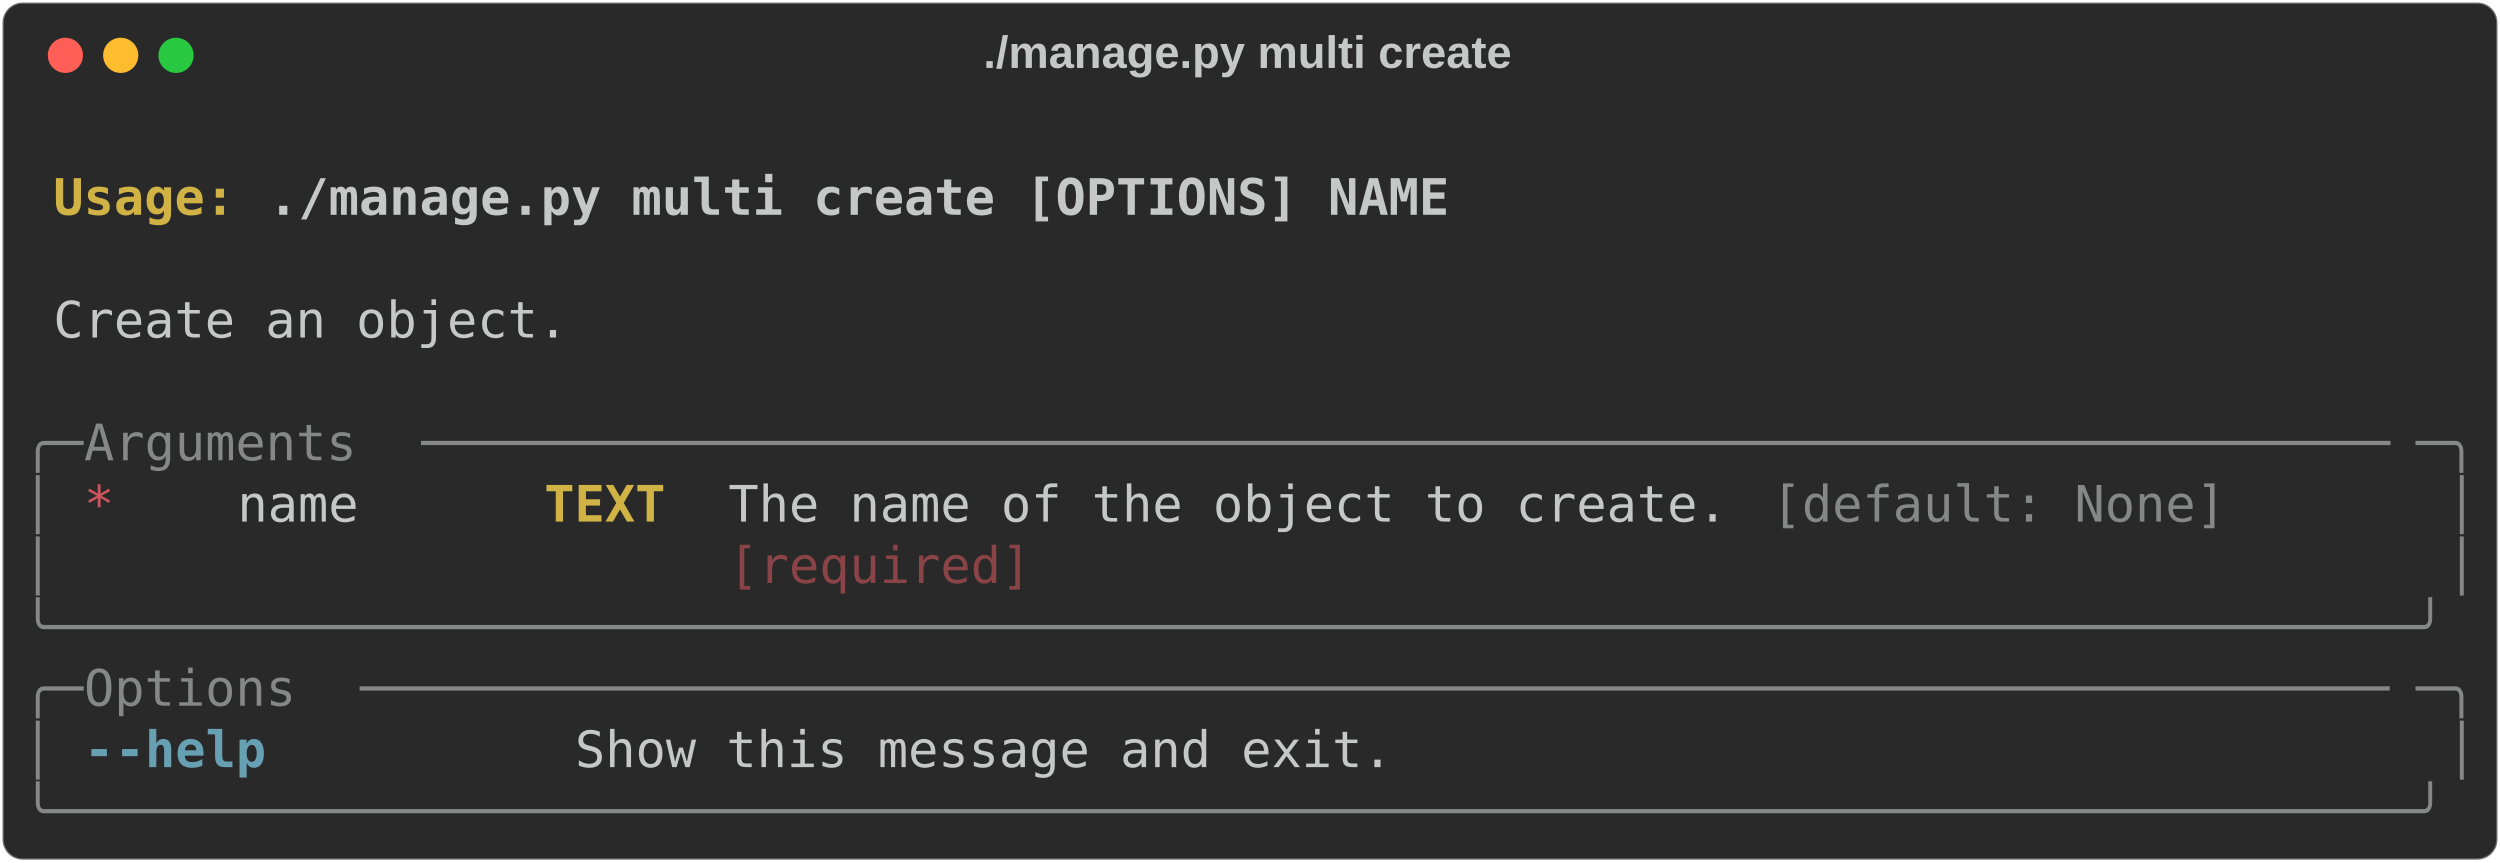
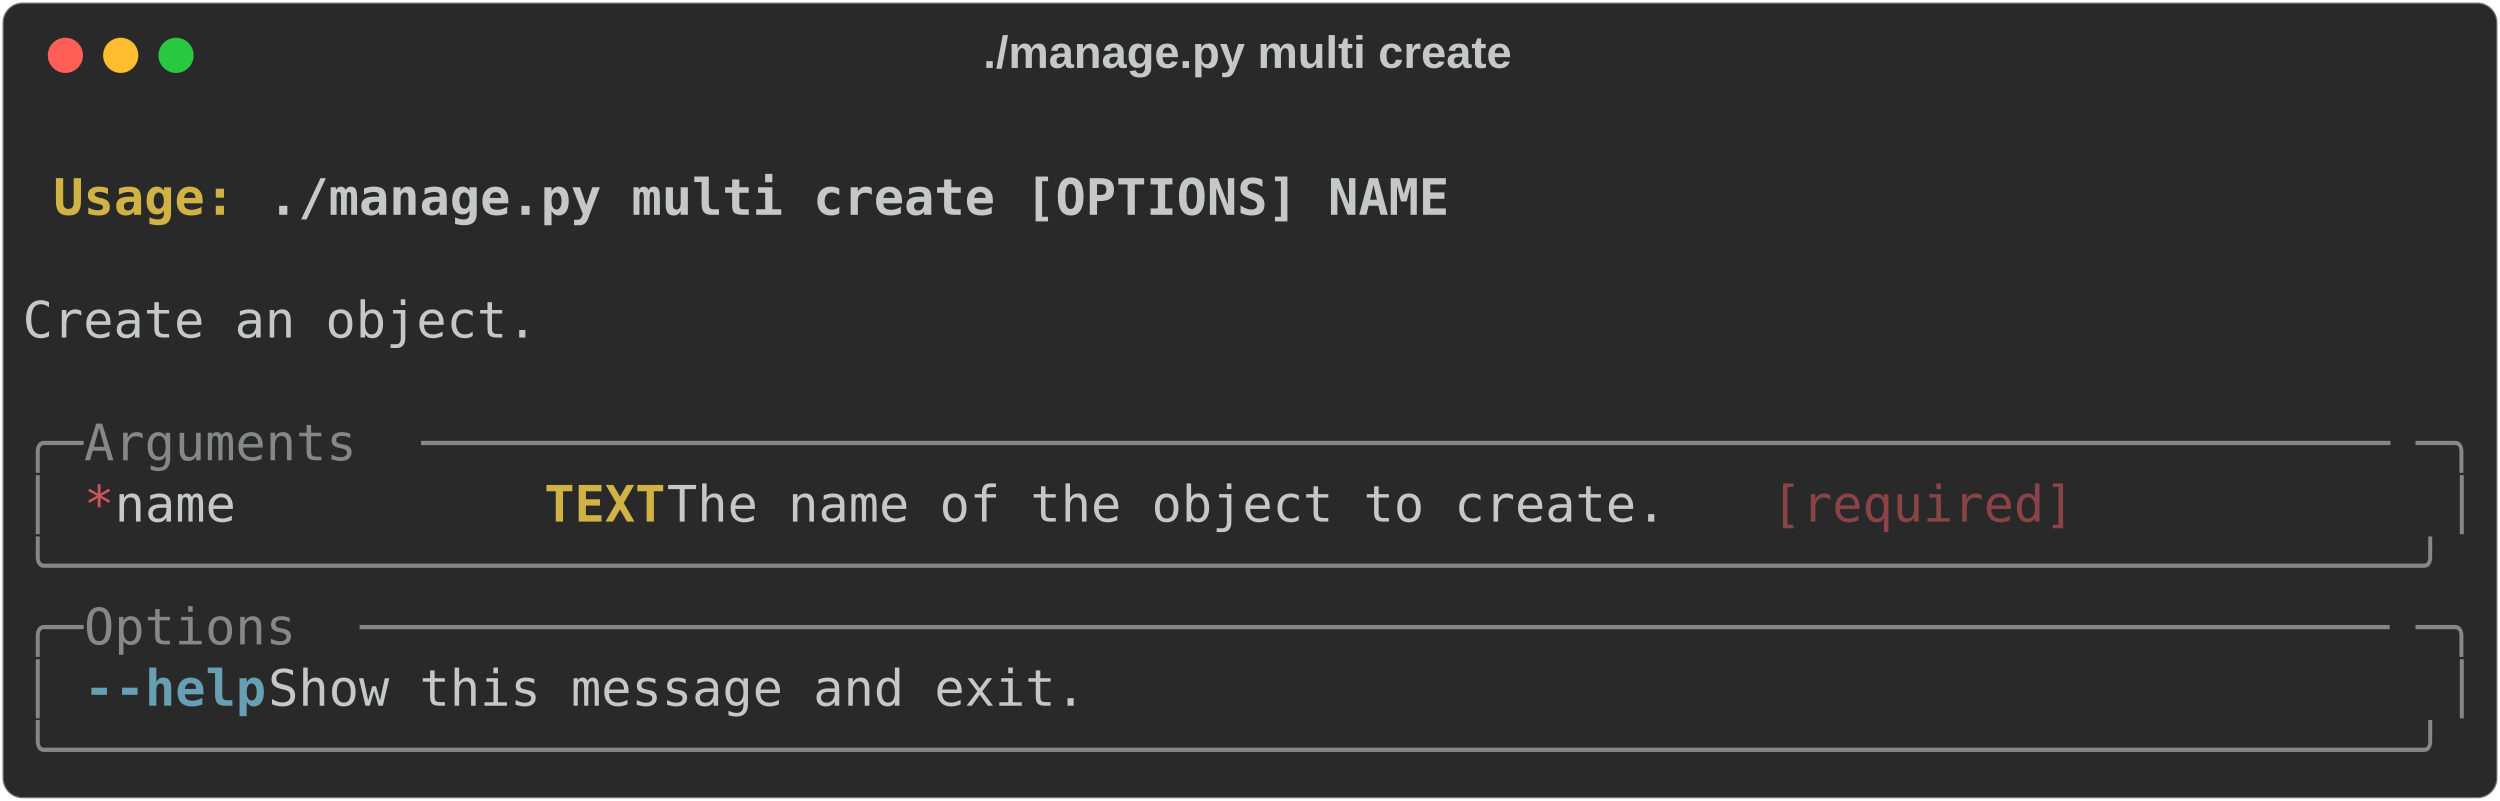
- <svg xmlns="http://www.w3.org/2000/svg" class="rich-terminal" viewBox="0 0 994 342.8">
+ <svg xmlns="http://www.w3.org/2000/svg" class="rich-terminal" viewBox="0 0 994 318.4">
  <style>

    @font-face {
        font-family: "Fira Code";
        src: local("FiraCode-Regular"),
                url("https://cdnjs.cloudflare.com/ajax/libs/firacode/6.2.0/woff2/FiraCode-Regular.woff2") format("woff2"),
                url("https://cdnjs.cloudflare.com/ajax/libs/firacode/6.2.0/woff/FiraCode-Regular.woff") format("woff");
        font-style: normal;
        font-weight: 400;
    }
    @font-face {
        font-family: "Fira Code";
        src: local("FiraCode-Bold"),
                url("https://cdnjs.cloudflare.com/ajax/libs/firacode/6.2.0/woff2/FiraCode-Bold.woff2") format("woff2"),
                url("https://cdnjs.cloudflare.com/ajax/libs/firacode/6.2.0/woff/FiraCode-Bold.woff") format("woff");
        font-style: bold;
        font-weight: 700;
    }

-     .terminal-2249291118-matrix {
+     .terminal-58885661-matrix {
        font-family: Fira Code, monospace;
        font-size: 20px;
        line-height: 24.4px;
        font-variant-east-asian: full-width;
    }

-     .terminal-2249291118-title {
+     .terminal-58885661-title {
        font-size: 18px;
        font-weight: bold;
        font-family: arial;
    }

-     .terminal-2249291118-r1 { fill: #c5c8c6;font-weight: bold }
- .terminal-2249291118-r2 { fill: #c5c8c6 }
- .terminal-2249291118-r3 { fill: #d0b344;font-weight: bold }
- .terminal-2249291118-r4 { fill: #868887 }
- .terminal-2249291118-r5 { fill: #cc555a }
- .terminal-2249291118-r6 { fill: #8a4346 }
- .terminal-2249291118-r7 { fill: #68a0b3;font-weight: bold }
+     .terminal-58885661-r1 { fill: #c5c8c6;font-weight: bold }
+ .terminal-58885661-r2 { fill: #c5c8c6 }
+ .terminal-58885661-r3 { fill: #d0b344;font-weight: bold }
+ .terminal-58885661-r4 { fill: #868887 }
+ .terminal-58885661-r5 { fill: #cc555a }
+ .terminal-58885661-r6 { fill: #8a4346 }
+ .terminal-58885661-r7 { fill: #68a0b3;font-weight: bold }
    </style>
  <defs>
-     <clipPath id="terminal-2249291118-clip-terminal">
-       <rect x="0" y="0" width="975.0" height="291.8" />
+     <clipPath id="terminal-58885661-clip-terminal">
+       <rect x="0" y="0" width="975.0" height="267.4" />
    </clipPath>
-     <clipPath id="terminal-2249291118-line-0">
+     <clipPath id="terminal-58885661-line-0">
      <rect x="0" y="1.5" width="976" height="24.65" />
    </clipPath>
-     <clipPath id="terminal-2249291118-line-1">
+     <clipPath id="terminal-58885661-line-1">
      <rect x="0" y="25.9" width="976" height="24.65" />
    </clipPath>
-     <clipPath id="terminal-2249291118-line-2">
+     <clipPath id="terminal-58885661-line-2">
      <rect x="0" y="50.3" width="976" height="24.65" />
    </clipPath>
-     <clipPath id="terminal-2249291118-line-3">
+     <clipPath id="terminal-58885661-line-3">
      <rect x="0" y="74.7" width="976" height="24.65" />
    </clipPath>
-     <clipPath id="terminal-2249291118-line-4">
+     <clipPath id="terminal-58885661-line-4">
      <rect x="0" y="99.1" width="976" height="24.65" />
    </clipPath>
-     <clipPath id="terminal-2249291118-line-5">
+     <clipPath id="terminal-58885661-line-5">
      <rect x="0" y="123.5" width="976" height="24.65" />
    </clipPath>
-     <clipPath id="terminal-2249291118-line-6">
+     <clipPath id="terminal-58885661-line-6">
      <rect x="0" y="147.9" width="976" height="24.65" />
    </clipPath>
-     <clipPath id="terminal-2249291118-line-7">
+     <clipPath id="terminal-58885661-line-7">
      <rect x="0" y="172.3" width="976" height="24.65" />
    </clipPath>
-     <clipPath id="terminal-2249291118-line-8">
+     <clipPath id="terminal-58885661-line-8">
      <rect x="0" y="196.7" width="976" height="24.65" />
    </clipPath>
-     <clipPath id="terminal-2249291118-line-9">
+     <clipPath id="terminal-58885661-line-9">
      <rect x="0" y="221.1" width="976" height="24.65" />
    </clipPath>
-     <clipPath id="terminal-2249291118-line-10">
-       <rect x="0" y="245.5" width="976" height="24.65" />
-     </clipPath>
  </defs>
-   <rect fill="#292929" stroke="rgba(255,255,255,0.35)" stroke-width="1" x="1" y="1" width="992" height="340.8" rx="8" />
-   <text class="terminal-2249291118-title" fill="#c5c8c6" text-anchor="middle" x="496" y="27">./manage.py multi create</text>
+   <rect fill="#292929" stroke="rgba(255,255,255,0.35)" stroke-width="1" x="1" y="1" width="992" height="316.4" rx="8" />
+   <text class="terminal-58885661-title" fill="#c5c8c6" text-anchor="middle" x="496" y="27">./manage.py multi create</text>
  <g transform="translate(26,22)">
    <circle cx="0" cy="0" r="7" fill="#ff5f57" />
    <circle cx="22" cy="0" r="7" fill="#febc2e" />
    <circle cx="44" cy="0" r="7" fill="#28c840" />
  </g>
-   <g transform="translate(9, 41)" clip-path="url(#terminal-2249291118-clip-terminal)">
-     <g class="terminal-2249291118-matrix">
-       <text class="terminal-2249291118-r2" x="976" y="20" textLength="12.2" clip-path="url(#terminal-2249291118-line-0)">
+   <g transform="translate(9, 41)" clip-path="url(#terminal-58885661-clip-terminal)">
+     <g class="terminal-58885661-matrix">
+       <text class="terminal-58885661-r2" x="976" y="20" textLength="12.2" clip-path="url(#terminal-58885661-line-0)">
</text>
-       <text class="terminal-2249291118-r3" x="12.2" y="44.4" textLength="85.4" clip-path="url(#terminal-2249291118-line-1)">Usage: </text>
-       <text class="terminal-2249291118-r1" x="97.6" y="44.4" textLength="475.8" clip-path="url(#terminal-2249291118-line-1)">./manage.py multi create [OPTIONS] NAME</text>
-       <text class="terminal-2249291118-r2" x="976" y="44.4" textLength="12.2" clip-path="url(#terminal-2249291118-line-1)">
+       <text class="terminal-58885661-r3" x="12.2" y="44.4" textLength="85.4" clip-path="url(#terminal-58885661-line-1)">Usage: </text>
+       <text class="terminal-58885661-r1" x="97.6" y="44.4" textLength="475.8" clip-path="url(#terminal-58885661-line-1)">./manage.py multi create [OPTIONS] NAME</text>
+       <text class="terminal-58885661-r2" x="976" y="44.4" textLength="12.2" clip-path="url(#terminal-58885661-line-1)">
</text>
-       <text class="terminal-2249291118-r2" x="976" y="68.8" textLength="12.2" clip-path="url(#terminal-2249291118-line-2)">
+       <text class="terminal-58885661-r2" x="976" y="68.8" textLength="12.2" clip-path="url(#terminal-58885661-line-2)">
</text>
-       <text class="terminal-2249291118-r2" x="12.2" y="93.2" textLength="207.4" clip-path="url(#terminal-2249291118-line-3)">Create an object.</text>
-       <text class="terminal-2249291118-r2" x="976" y="93.2" textLength="12.2" clip-path="url(#terminal-2249291118-line-3)">
+       <text class="terminal-58885661-r2" x="0" y="93.2" textLength="976" clip-path="url(#terminal-58885661-line-3)"> Create an object.                                                              </text>
+       <text class="terminal-58885661-r2" x="976" y="93.2" textLength="12.2" clip-path="url(#terminal-58885661-line-3)">
</text>
-       <text class="terminal-2249291118-r2" x="976" y="117.6" textLength="12.2" clip-path="url(#terminal-2249291118-line-4)">
+       <text class="terminal-58885661-r2" x="976" y="117.6" textLength="12.2" clip-path="url(#terminal-58885661-line-4)">
</text>
-       <text class="terminal-2249291118-r4" x="0" y="142" textLength="24.4" clip-path="url(#terminal-2249291118-line-5)">╭─</text>
-       <text class="terminal-2249291118-r4" x="24.4" y="142" textLength="134.2" clip-path="url(#terminal-2249291118-line-5)"> Arguments </text>
-       <text class="terminal-2249291118-r4" x="158.6" y="142" textLength="793" clip-path="url(#terminal-2249291118-line-5)">─────────────────────────────────────────────────────────────────</text>
-       <text class="terminal-2249291118-r4" x="951.6" y="142" textLength="24.4" clip-path="url(#terminal-2249291118-line-5)">─╮</text>
-       <text class="terminal-2249291118-r2" x="976" y="142" textLength="12.2" clip-path="url(#terminal-2249291118-line-5)">
+       <text class="terminal-58885661-r4" x="0" y="142" textLength="24.4" clip-path="url(#terminal-58885661-line-5)">╭─</text>
+       <text class="terminal-58885661-r4" x="24.4" y="142" textLength="134.2" clip-path="url(#terminal-58885661-line-5)"> Arguments </text>
+       <text class="terminal-58885661-r4" x="158.6" y="142" textLength="793" clip-path="url(#terminal-58885661-line-5)">─────────────────────────────────────────────────────────────────</text>
+       <text class="terminal-58885661-r4" x="951.6" y="142" textLength="24.4" clip-path="url(#terminal-58885661-line-5)">─╮</text>
+       <text class="terminal-58885661-r2" x="976" y="142" textLength="12.2" clip-path="url(#terminal-58885661-line-5)">
</text>
-       <text class="terminal-2249291118-r4" x="0" y="166.4" textLength="12.2" clip-path="url(#terminal-2249291118-line-6)">│</text>
-       <text class="terminal-2249291118-r5" x="24.4" y="166.4" textLength="12.2" clip-path="url(#terminal-2249291118-line-6)">*</text>
-       <text class="terminal-2249291118-r2" x="85.4" y="166.4" textLength="48.8" clip-path="url(#terminal-2249291118-line-6)">name</text>
-       <text class="terminal-2249291118-r3" x="207.4" y="166.4" textLength="48.8" clip-path="url(#terminal-2249291118-line-6)">TEXT</text>
-       <text class="terminal-2249291118-r2" x="280.6" y="166.4" textLength="402.6" clip-path="url(#terminal-2249291118-line-6)">The name of the object to create.</text>
-       <text class="terminal-2249291118-r4" x="695.4" y="166.4" textLength="183" clip-path="url(#terminal-2249291118-line-6)">[default: None]</text>
-       <text class="terminal-2249291118-r4" x="963.8" y="166.4" textLength="12.2" clip-path="url(#terminal-2249291118-line-6)">│</text>
-       <text class="terminal-2249291118-r2" x="976" y="166.4" textLength="12.2" clip-path="url(#terminal-2249291118-line-6)">
+       <text class="terminal-58885661-r4" x="0" y="166.4" textLength="12.2" clip-path="url(#terminal-58885661-line-6)">│</text>
+       <text class="terminal-58885661-r5" x="24.4" y="166.4" textLength="12.2" clip-path="url(#terminal-58885661-line-6)">*</text>
+       <text class="terminal-58885661-r2" x="36.6" y="166.4" textLength="170.8" clip-path="url(#terminal-58885661-line-6)">    name      </text>
+       <text class="terminal-58885661-r3" x="207.4" y="166.4" textLength="48.8" clip-path="url(#terminal-58885661-line-6)">TEXT</text>
+       <text class="terminal-58885661-r2" x="256.2" y="166.4" textLength="439.2" clip-path="url(#terminal-58885661-line-6)">  The name of the object to create. </text>
+       <text class="terminal-58885661-r6" x="695.4" y="166.4" textLength="122" clip-path="url(#terminal-58885661-line-6)">[required]</text>
+       <text class="terminal-58885661-r4" x="963.8" y="166.4" textLength="12.2" clip-path="url(#terminal-58885661-line-6)">│</text>
+       <text class="terminal-58885661-r2" x="976" y="166.4" textLength="12.2" clip-path="url(#terminal-58885661-line-6)">
</text>
-       <text class="terminal-2249291118-r4" x="0" y="190.8" textLength="12.2" clip-path="url(#terminal-2249291118-line-7)">│</text>
-       <text class="terminal-2249291118-r6" x="280.6" y="190.8" textLength="402.6" clip-path="url(#terminal-2249291118-line-7)">[required]                       </text>
-       <text class="terminal-2249291118-r4" x="963.8" y="190.8" textLength="12.2" clip-path="url(#terminal-2249291118-line-7)">│</text>
-       <text class="terminal-2249291118-r2" x="976" y="190.8" textLength="12.2" clip-path="url(#terminal-2249291118-line-7)">
+       <text class="terminal-58885661-r4" x="0" y="190.8" textLength="976" clip-path="url(#terminal-58885661-line-7)">╰──────────────────────────────────────────────────────────────────────────────╯</text>
+       <text class="terminal-58885661-r2" x="976" y="190.8" textLength="12.2" clip-path="url(#terminal-58885661-line-7)">
</text>
-       <text class="terminal-2249291118-r4" x="0" y="215.2" textLength="976" clip-path="url(#terminal-2249291118-line-8)">╰──────────────────────────────────────────────────────────────────────────────╯</text>
-       <text class="terminal-2249291118-r2" x="976" y="215.2" textLength="12.2" clip-path="url(#terminal-2249291118-line-8)">
+       <text class="terminal-58885661-r4" x="0" y="215.2" textLength="24.4" clip-path="url(#terminal-58885661-line-8)">╭─</text>
+       <text class="terminal-58885661-r4" x="24.4" y="215.2" textLength="109.8" clip-path="url(#terminal-58885661-line-8)"> Options </text>
+       <text class="terminal-58885661-r4" x="134.2" y="215.2" textLength="817.4" clip-path="url(#terminal-58885661-line-8)">───────────────────────────────────────────────────────────────────</text>
+       <text class="terminal-58885661-r4" x="951.6" y="215.2" textLength="24.4" clip-path="url(#terminal-58885661-line-8)">─╮</text>
+       <text class="terminal-58885661-r2" x="976" y="215.2" textLength="12.2" clip-path="url(#terminal-58885661-line-8)">
</text>
-       <text class="terminal-2249291118-r4" x="0" y="239.6" textLength="24.4" clip-path="url(#terminal-2249291118-line-9)">╭─</text>
-       <text class="terminal-2249291118-r4" x="24.4" y="239.6" textLength="109.8" clip-path="url(#terminal-2249291118-line-9)"> Options </text>
-       <text class="terminal-2249291118-r4" x="134.2" y="239.6" textLength="817.4" clip-path="url(#terminal-2249291118-line-9)">───────────────────────────────────────────────────────────────────</text>
-       <text class="terminal-2249291118-r4" x="951.6" y="239.6" textLength="24.4" clip-path="url(#terminal-2249291118-line-9)">─╮</text>
-       <text class="terminal-2249291118-r2" x="976" y="239.6" textLength="12.2" clip-path="url(#terminal-2249291118-line-9)">
+       <text class="terminal-58885661-r4" x="0" y="239.6" textLength="12.2" clip-path="url(#terminal-58885661-line-9)">│</text>
+       <text class="terminal-58885661-r7" x="24.4" y="239.6" textLength="12.2" clip-path="url(#terminal-58885661-line-9)">-</text>
+       <text class="terminal-58885661-r7" x="36.6" y="239.6" textLength="61" clip-path="url(#terminal-58885661-line-9)">-help</text>
+       <text class="terminal-58885661-r2" x="97.6" y="239.6" textLength="866.2" clip-path="url(#terminal-58885661-line-9)">          Show this message and exit.                                  </text>
+       <text class="terminal-58885661-r4" x="963.8" y="239.6" textLength="12.2" clip-path="url(#terminal-58885661-line-9)">│</text>
+       <text class="terminal-58885661-r2" x="976" y="239.6" textLength="12.2" clip-path="url(#terminal-58885661-line-9)">
</text>
-       <text class="terminal-2249291118-r4" x="0" y="264" textLength="12.2" clip-path="url(#terminal-2249291118-line-10)">│</text>
-       <text class="terminal-2249291118-r7" x="24.4" y="264" textLength="12.2" clip-path="url(#terminal-2249291118-line-10)">-</text>
-       <text class="terminal-2249291118-r7" x="36.6" y="264" textLength="61" clip-path="url(#terminal-2249291118-line-10)">-help</text>
-       <text class="terminal-2249291118-r2" x="219.6" y="264" textLength="329.4" clip-path="url(#terminal-2249291118-line-10)">Show this message and exit.</text>
-       <text class="terminal-2249291118-r4" x="963.8" y="264" textLength="12.2" clip-path="url(#terminal-2249291118-line-10)">│</text>
-       <text class="terminal-2249291118-r2" x="976" y="264" textLength="12.2" clip-path="url(#terminal-2249291118-line-10)">
- </text>
-       <text class="terminal-2249291118-r4" x="0" y="288.4" textLength="976" clip-path="url(#terminal-2249291118-line-11)">╰──────────────────────────────────────────────────────────────────────────────╯</text>
-       <text class="terminal-2249291118-r2" x="976" y="288.4" textLength="12.2" clip-path="url(#terminal-2249291118-line-11)">
+       <text class="terminal-58885661-r4" x="0" y="264" textLength="976" clip-path="url(#terminal-58885661-line-10)">╰──────────────────────────────────────────────────────────────────────────────╯</text>
+       <text class="terminal-58885661-r2" x="976" y="264" textLength="12.2" clip-path="url(#terminal-58885661-line-10)">
</text>
    </g>
  </g>
</svg>
